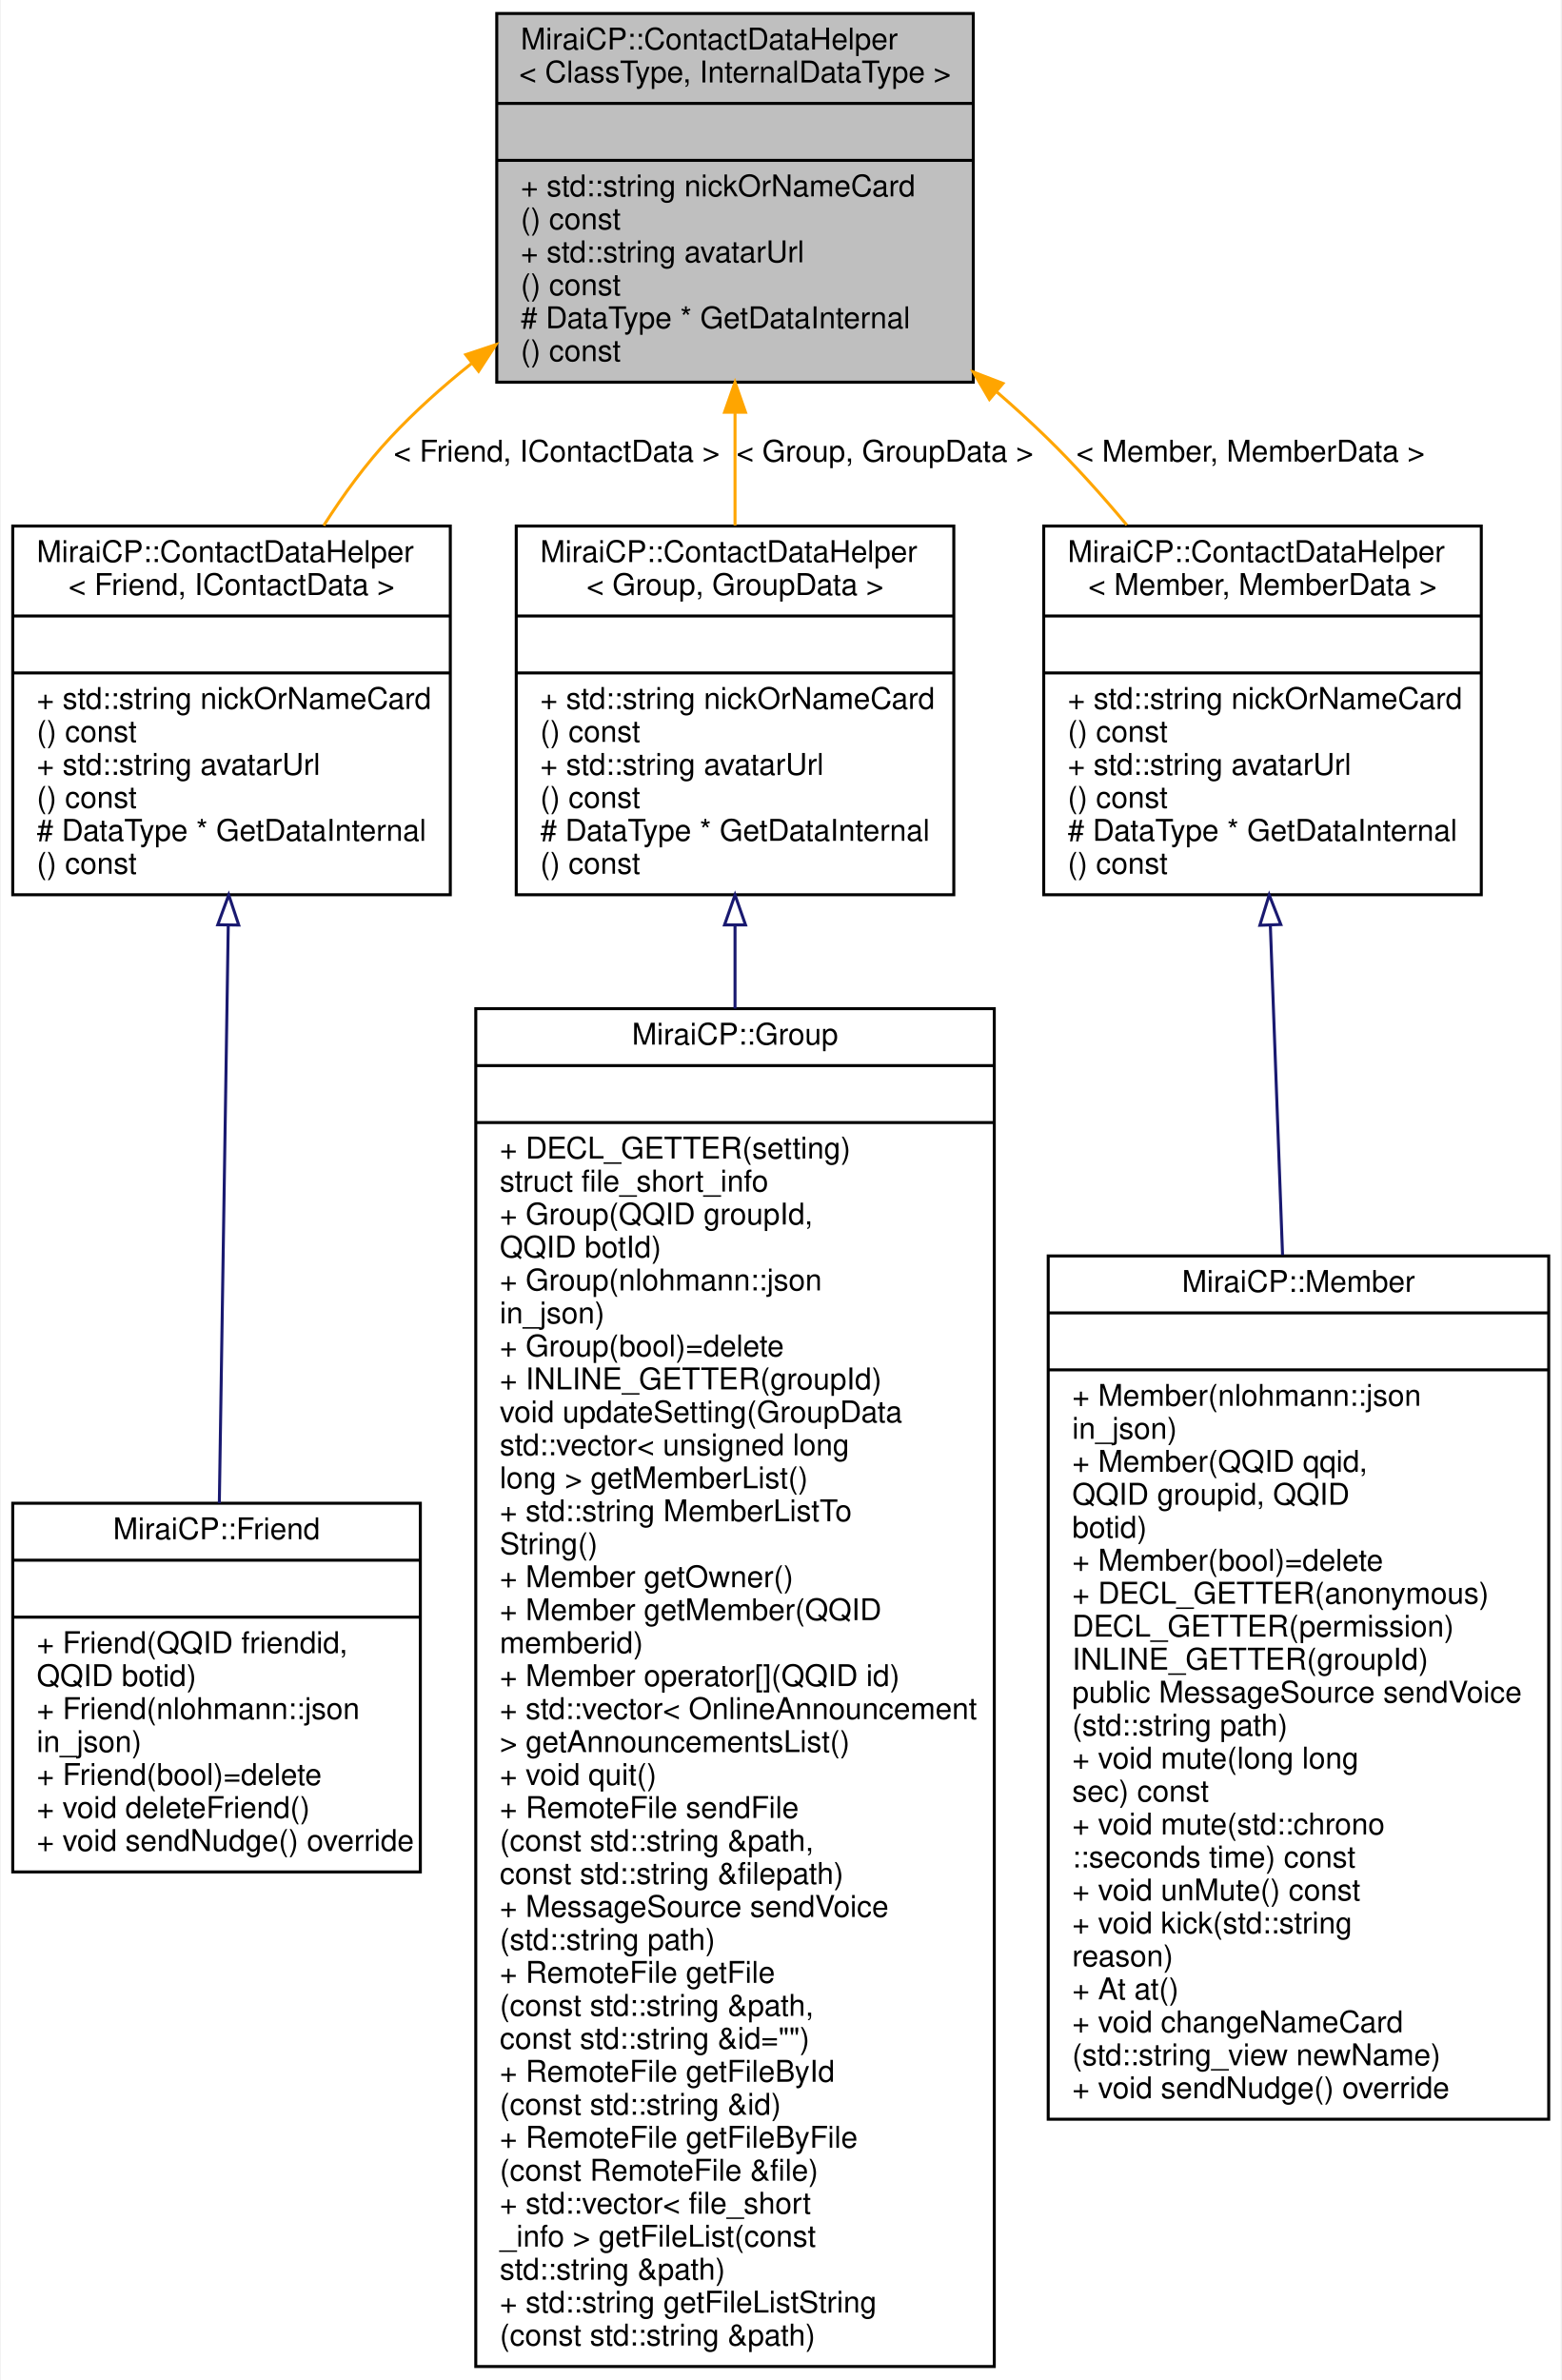
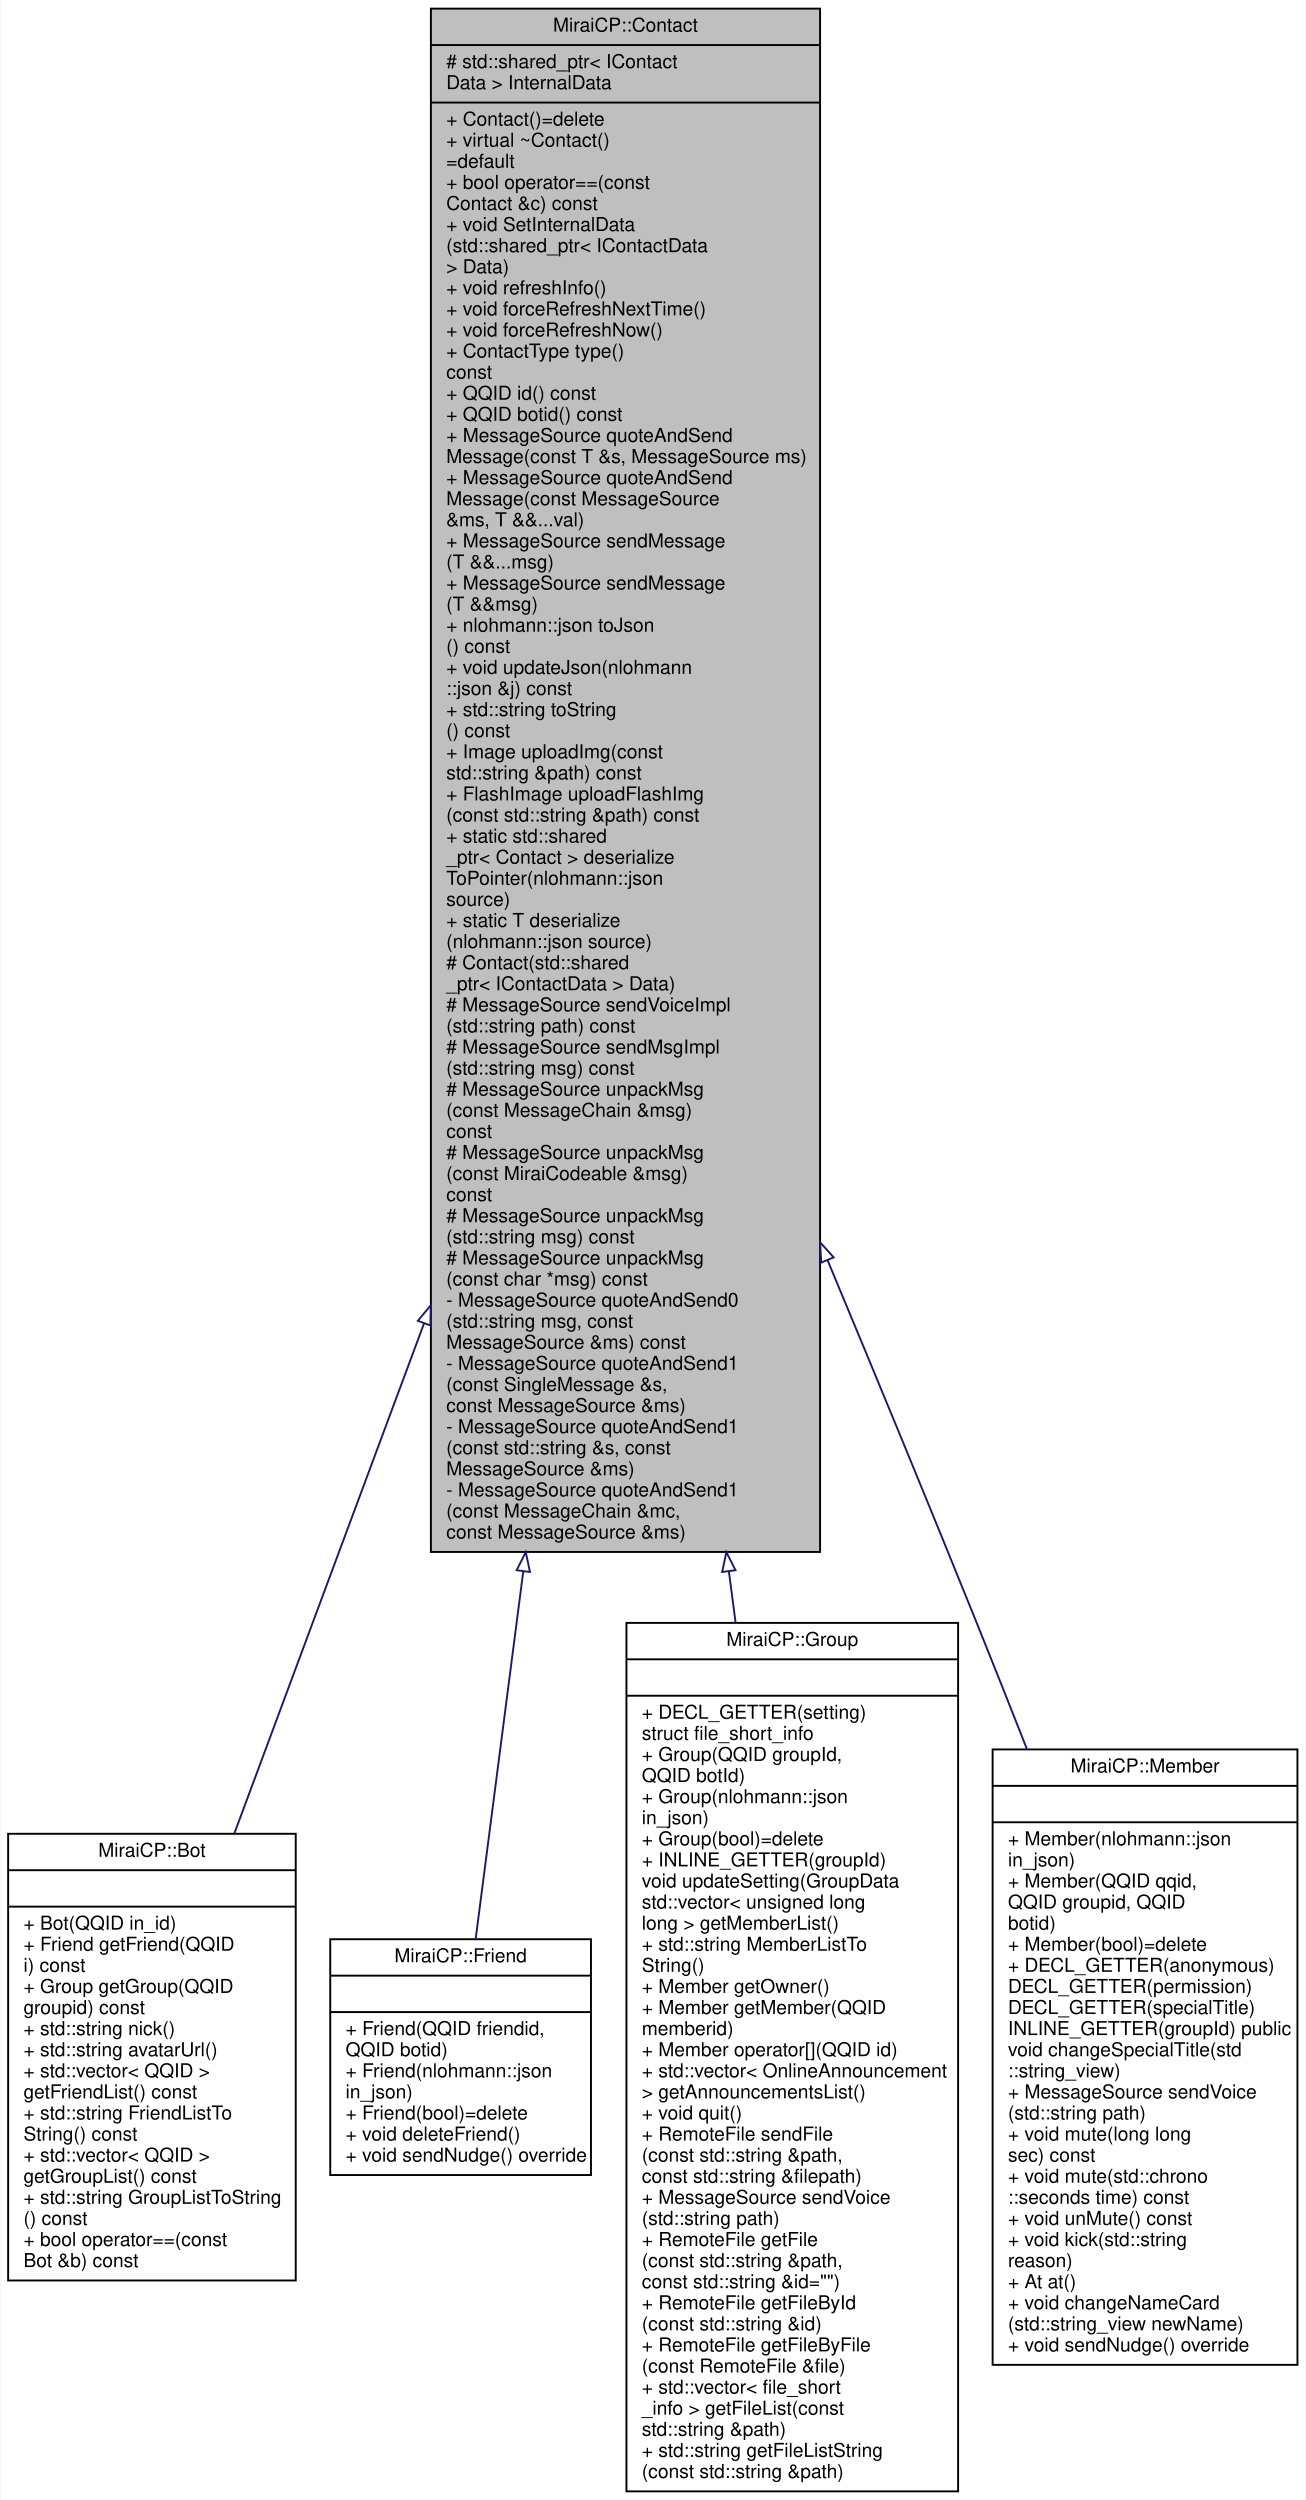
- <svg xmlns="http://www.w3.org/2000/svg" xmlns:xlink="http://www.w3.org/1999/xlink" width="521pt" height="794pt" viewBox="0.00 0.00 520.50 794.00">
-   <g id="graph0" class="graph" transform="scale(1 1) rotate(0) translate(4 790)">
-     <polygon fill="white" stroke="transparent" points="-4,4 -4,-790 516.5,-790 516.5,4 -4,4" />
+ <svg xmlns="http://www.w3.org/2000/svg" xmlns:xlink="http://www.w3.org/1999/xlink" width="681pt" height="1304pt" viewBox="0.00 0.00 680.50 1304.00">
+   <g id="graph0" class="graph" transform="scale(1 1) rotate(0) translate(4 1300)">
+     <polygon fill="white" stroke="transparent" points="-4,4 -4,-1300 676.5,-1300 676.5,4 -4,4" />
    <g id="node1" class="node">
      <g id="a_node1">
-         <a xlink:title="Contact类型的数据接口模板类">
-           <polygon fill="#bfbfbf" stroke="black" points="161.5,-662.5 161.5,-785.5 320.5,-785.5 320.5,-662.5 161.5,-662.5" />
-           <text text-anchor="start" x="169.5" y="-773.5" font-family="Helvetica,sans-Serif" font-size="10.00">MiraiCP::ContactDataHelper</text>
-           <text text-anchor="middle" x="241" y="-762.5" font-family="Helvetica,sans-Serif" font-size="10.00">&lt; ClassType, InternalDataType &gt;</text>
-           <polyline fill="none" stroke="black" points="161.5,-755.5 320.5,-755.5 " />
-           <text text-anchor="middle" x="241" y="-743.5" font-family="Helvetica,sans-Serif" font-size="10.00"> </text>
-           <polyline fill="none" stroke="black" points="161.5,-736.5 320.5,-736.5 " />
-           <text text-anchor="start" x="169.5" y="-724.5" font-family="Helvetica,sans-Serif" font-size="10.00">+ std::string nickOrNameCard</text>
-           <text text-anchor="start" x="169.5" y="-713.5" font-family="Helvetica,sans-Serif" font-size="10.00">() const</text>
-           <text text-anchor="start" x="169.5" y="-702.5" font-family="Helvetica,sans-Serif" font-size="10.00">+ std::string avatarUrl</text>
-           <text text-anchor="start" x="169.5" y="-691.5" font-family="Helvetica,sans-Serif" font-size="10.00">() const</text>
-           <text text-anchor="start" x="169.5" y="-680.5" font-family="Helvetica,sans-Serif" font-size="10.00"># DataType * GetDataInternal</text>
-           <text text-anchor="start" x="169.5" y="-669.5" font-family="Helvetica,sans-Serif" font-size="10.00">() const</text>
+         <a xlink:title="group, friend, member的父类">
+           <polygon fill="#bfbfbf" stroke="black" points="220.5,-490.5 220.5,-1295.5 423.5,-1295.5 423.5,-490.5 220.5,-490.5" />
+           <text text-anchor="middle" x="322" y="-1283.5" font-family="Helvetica,sans-Serif" font-size="10.00">MiraiCP::Contact</text>
+           <polyline fill="none" stroke="black" points="220.5,-1276.5 423.5,-1276.5 " />
+           <text text-anchor="start" x="228.5" y="-1264.5" font-family="Helvetica,sans-Serif" font-size="10.00"># std::shared_ptr&lt; IContact</text>
+           <text text-anchor="start" x="228.5" y="-1253.5" font-family="Helvetica,sans-Serif" font-size="10.00">Data &gt; InternalData</text>
+           <polyline fill="none" stroke="black" points="220.5,-1246.5 423.5,-1246.5 " />
+           <text text-anchor="start" x="228.5" y="-1234.5" font-family="Helvetica,sans-Serif" font-size="10.00">+ Contact()=delete</text>
+           <text text-anchor="start" x="228.5" y="-1223.5" font-family="Helvetica,sans-Serif" font-size="10.00">+ virtual ~Contact()</text>
+           <text text-anchor="start" x="228.5" y="-1212.5" font-family="Helvetica,sans-Serif" font-size="10.00">=default</text>
+           <text text-anchor="start" x="228.5" y="-1201.5" font-family="Helvetica,sans-Serif" font-size="10.00">+ bool operator==(const</text>
+           <text text-anchor="start" x="228.5" y="-1190.5" font-family="Helvetica,sans-Serif" font-size="10.00"> Contact &amp;c) const</text>
+           <text text-anchor="start" x="228.5" y="-1179.5" font-family="Helvetica,sans-Serif" font-size="10.00">+ void SetInternalData</text>
+           <text text-anchor="start" x="228.5" y="-1168.5" font-family="Helvetica,sans-Serif" font-size="10.00">(std::shared_ptr&lt; IContactData</text>
+           <text text-anchor="start" x="228.5" y="-1157.5" font-family="Helvetica,sans-Serif" font-size="10.00"> &gt; Data)</text>
+           <text text-anchor="start" x="228.5" y="-1146.5" font-family="Helvetica,sans-Serif" font-size="10.00">+ void refreshInfo()</text>
+           <text text-anchor="start" x="228.5" y="-1135.5" font-family="Helvetica,sans-Serif" font-size="10.00">+ void forceRefreshNextTime()</text>
+           <text text-anchor="start" x="228.5" y="-1124.5" font-family="Helvetica,sans-Serif" font-size="10.00">+ void forceRefreshNow()</text>
+           <text text-anchor="start" x="228.5" y="-1113.5" font-family="Helvetica,sans-Serif" font-size="10.00">+ ContactType type()</text>
+           <text text-anchor="start" x="228.5" y="-1102.5" font-family="Helvetica,sans-Serif" font-size="10.00"> const</text>
+           <text text-anchor="start" x="228.5" y="-1091.5" font-family="Helvetica,sans-Serif" font-size="10.00">+ QQID id() const</text>
+           <text text-anchor="start" x="228.5" y="-1080.5" font-family="Helvetica,sans-Serif" font-size="10.00">+ QQID botid() const</text>
+           <text text-anchor="start" x="228.5" y="-1069.5" font-family="Helvetica,sans-Serif" font-size="10.00">+ MessageSource quoteAndSend</text>
+           <text text-anchor="start" x="228.5" y="-1058.5" font-family="Helvetica,sans-Serif" font-size="10.00">Message(const T &amp;s, MessageSource ms)</text>
+           <text text-anchor="start" x="228.5" y="-1047.5" font-family="Helvetica,sans-Serif" font-size="10.00">+ MessageSource quoteAndSend</text>
+           <text text-anchor="start" x="228.5" y="-1036.5" font-family="Helvetica,sans-Serif" font-size="10.00">Message(const MessageSource</text>
+           <text text-anchor="start" x="228.5" y="-1025.5" font-family="Helvetica,sans-Serif" font-size="10.00"> &amp;ms, T &amp;&amp;...val)</text>
+           <text text-anchor="start" x="228.5" y="-1014.5" font-family="Helvetica,sans-Serif" font-size="10.00">+ MessageSource sendMessage</text>
+           <text text-anchor="start" x="228.5" y="-1003.5" font-family="Helvetica,sans-Serif" font-size="10.00">(T &amp;&amp;...msg)</text>
+           <text text-anchor="start" x="228.5" y="-992.5" font-family="Helvetica,sans-Serif" font-size="10.00">+ MessageSource sendMessage</text>
+           <text text-anchor="start" x="228.5" y="-981.5" font-family="Helvetica,sans-Serif" font-size="10.00">(T &amp;&amp;msg)</text>
+           <text text-anchor="start" x="228.5" y="-970.5" font-family="Helvetica,sans-Serif" font-size="10.00">+ nlohmann::json toJson</text>
+           <text text-anchor="start" x="228.5" y="-959.5" font-family="Helvetica,sans-Serif" font-size="10.00">() const</text>
+           <text text-anchor="start" x="228.5" y="-948.5" font-family="Helvetica,sans-Serif" font-size="10.00">+ void updateJson(nlohmann</text>
+           <text text-anchor="start" x="228.5" y="-937.5" font-family="Helvetica,sans-Serif" font-size="10.00">::json &amp;j) const</text>
+           <text text-anchor="start" x="228.5" y="-926.5" font-family="Helvetica,sans-Serif" font-size="10.00">+ std::string toString</text>
+           <text text-anchor="start" x="228.5" y="-915.5" font-family="Helvetica,sans-Serif" font-size="10.00">() const</text>
+           <text text-anchor="start" x="228.5" y="-904.5" font-family="Helvetica,sans-Serif" font-size="10.00">+ Image uploadImg(const</text>
+           <text text-anchor="start" x="228.5" y="-893.5" font-family="Helvetica,sans-Serif" font-size="10.00"> std::string &amp;path) const</text>
+           <text text-anchor="start" x="228.5" y="-882.5" font-family="Helvetica,sans-Serif" font-size="10.00">+ FlashImage uploadFlashImg</text>
+           <text text-anchor="start" x="228.5" y="-871.5" font-family="Helvetica,sans-Serif" font-size="10.00">(const std::string &amp;path) const</text>
+           <text text-anchor="start" x="228.5" y="-860.5" font-family="Helvetica,sans-Serif" font-size="10.00">+ static std::shared</text>
+           <text text-anchor="start" x="228.5" y="-849.5" font-family="Helvetica,sans-Serif" font-size="10.00">_ptr&lt; Contact &gt; deserialize</text>
+           <text text-anchor="start" x="228.5" y="-838.5" font-family="Helvetica,sans-Serif" font-size="10.00">ToPointer(nlohmann::json</text>
+           <text text-anchor="start" x="228.5" y="-827.5" font-family="Helvetica,sans-Serif" font-size="10.00"> source)</text>
+           <text text-anchor="start" x="228.5" y="-816.5" font-family="Helvetica,sans-Serif" font-size="10.00">+ static T deserialize</text>
+           <text text-anchor="start" x="228.5" y="-805.5" font-family="Helvetica,sans-Serif" font-size="10.00">(nlohmann::json source)</text>
+           <text text-anchor="start" x="228.5" y="-794.5" font-family="Helvetica,sans-Serif" font-size="10.00"># Contact(std::shared</text>
+           <text text-anchor="start" x="228.5" y="-783.5" font-family="Helvetica,sans-Serif" font-size="10.00">_ptr&lt; IContactData &gt; Data)</text>
+           <text text-anchor="start" x="228.5" y="-772.5" font-family="Helvetica,sans-Serif" font-size="10.00"># MessageSource sendVoiceImpl</text>
+           <text text-anchor="start" x="228.5" y="-761.5" font-family="Helvetica,sans-Serif" font-size="10.00">(std::string path) const</text>
+           <text text-anchor="start" x="228.5" y="-750.5" font-family="Helvetica,sans-Serif" font-size="10.00"># MessageSource sendMsgImpl</text>
+           <text text-anchor="start" x="228.5" y="-739.5" font-family="Helvetica,sans-Serif" font-size="10.00">(std::string msg) const</text>
+           <text text-anchor="start" x="228.5" y="-728.5" font-family="Helvetica,sans-Serif" font-size="10.00"># MessageSource unpackMsg</text>
+           <text text-anchor="start" x="228.5" y="-717.5" font-family="Helvetica,sans-Serif" font-size="10.00">(const MessageChain &amp;msg)</text>
+           <text text-anchor="start" x="228.5" y="-706.5" font-family="Helvetica,sans-Serif" font-size="10.00"> const</text>
+           <text text-anchor="start" x="228.5" y="-695.5" font-family="Helvetica,sans-Serif" font-size="10.00"># MessageSource unpackMsg</text>
+           <text text-anchor="start" x="228.5" y="-684.5" font-family="Helvetica,sans-Serif" font-size="10.00">(const MiraiCodeable &amp;msg)</text>
+           <text text-anchor="start" x="228.5" y="-673.5" font-family="Helvetica,sans-Serif" font-size="10.00"> const</text>
+           <text text-anchor="start" x="228.5" y="-662.5" font-family="Helvetica,sans-Serif" font-size="10.00"># MessageSource unpackMsg</text>
+           <text text-anchor="start" x="228.5" y="-651.5" font-family="Helvetica,sans-Serif" font-size="10.00">(std::string msg) const</text>
+           <text text-anchor="start" x="228.5" y="-640.5" font-family="Helvetica,sans-Serif" font-size="10.00"># MessageSource unpackMsg</text>
+           <text text-anchor="start" x="228.5" y="-629.5" font-family="Helvetica,sans-Serif" font-size="10.00">(const char *msg) const</text>
+           <text text-anchor="start" x="228.5" y="-618.5" font-family="Helvetica,sans-Serif" font-size="10.00">- MessageSource quoteAndSend0</text>
+           <text text-anchor="start" x="228.5" y="-607.5" font-family="Helvetica,sans-Serif" font-size="10.00">(std::string msg, const</text>
+           <text text-anchor="start" x="228.5" y="-596.5" font-family="Helvetica,sans-Serif" font-size="10.00"> MessageSource &amp;ms) const</text>
+           <text text-anchor="start" x="228.5" y="-585.5" font-family="Helvetica,sans-Serif" font-size="10.00">- MessageSource quoteAndSend1</text>
+           <text text-anchor="start" x="228.5" y="-574.5" font-family="Helvetica,sans-Serif" font-size="10.00">(const SingleMessage &amp;s,</text>
+           <text text-anchor="start" x="228.5" y="-563.5" font-family="Helvetica,sans-Serif" font-size="10.00"> const MessageSource &amp;ms)</text>
+           <text text-anchor="start" x="228.5" y="-552.5" font-family="Helvetica,sans-Serif" font-size="10.00">- MessageSource quoteAndSend1</text>
+           <text text-anchor="start" x="228.5" y="-541.5" font-family="Helvetica,sans-Serif" font-size="10.00">(const std::string &amp;s, const</text>
+           <text text-anchor="start" x="228.5" y="-530.5" font-family="Helvetica,sans-Serif" font-size="10.00"> MessageSource &amp;ms)</text>
+           <text text-anchor="start" x="228.5" y="-519.5" font-family="Helvetica,sans-Serif" font-size="10.00">- MessageSource quoteAndSend1</text>
+           <text text-anchor="start" x="228.5" y="-508.5" font-family="Helvetica,sans-Serif" font-size="10.00">(const MessageChain &amp;mc,</text>
+           <text text-anchor="start" x="228.5" y="-497.5" font-family="Helvetica,sans-Serif" font-size="10.00"> const MessageSource &amp;ms)</text>
        </a>
      </g>
    </g>
    <g id="node2" class="node">
      <g id="a_node2">
-         <a xlink:href="a00429.html" target="_top" xlink:title=" ">
-           <polygon fill="white" stroke="black" points="0,-491.5 0,-614.5 146,-614.5 146,-491.5 0,-491.5" />
-           <text text-anchor="start" x="8" y="-602.5" font-family="Helvetica,sans-Serif" font-size="10.00">MiraiCP::ContactDataHelper</text>
-           <text text-anchor="middle" x="73" y="-591.5" font-family="Helvetica,sans-Serif" font-size="10.00">&lt; Friend, IContactData &gt;</text>
-           <polyline fill="none" stroke="black" points="0,-584.5 146,-584.5 " />
-           <text text-anchor="middle" x="73" y="-572.5" font-family="Helvetica,sans-Serif" font-size="10.00"> </text>
-           <polyline fill="none" stroke="black" points="0,-565.5 146,-565.5 " />
-           <text text-anchor="start" x="8" y="-553.5" font-family="Helvetica,sans-Serif" font-size="10.00">+ std::string nickOrNameCard</text>
-           <text text-anchor="start" x="8" y="-542.5" font-family="Helvetica,sans-Serif" font-size="10.00">() const</text>
-           <text text-anchor="start" x="8" y="-531.5" font-family="Helvetica,sans-Serif" font-size="10.00">+ std::string avatarUrl</text>
-           <text text-anchor="start" x="8" y="-520.5" font-family="Helvetica,sans-Serif" font-size="10.00">() const</text>
-           <text text-anchor="start" x="8" y="-509.5" font-family="Helvetica,sans-Serif" font-size="10.00"># DataType * GetDataInternal</text>
-           <text text-anchor="start" x="8" y="-498.5" font-family="Helvetica,sans-Serif" font-size="10.00">() const</text>
+         <a xlink:href="a00405.html" target="_top" xlink:title="当前bot账号信息">
+           <polygon fill="white" stroke="black" points="0,-110.5 0,-343.5 150,-343.5 150,-110.5 0,-110.5" />
+           <text text-anchor="middle" x="75" y="-331.5" font-family="Helvetica,sans-Serif" font-size="10.00">MiraiCP::Bot</text>
+           <polyline fill="none" stroke="black" points="0,-324.5 150,-324.5 " />
+           <text text-anchor="middle" x="75" y="-312.5" font-family="Helvetica,sans-Serif" font-size="10.00"> </text>
+           <polyline fill="none" stroke="black" points="0,-305.5 150,-305.5 " />
+           <text text-anchor="start" x="8" y="-293.5" font-family="Helvetica,sans-Serif" font-size="10.00">+ Bot(QQID in_id)</text>
+           <text text-anchor="start" x="8" y="-282.5" font-family="Helvetica,sans-Serif" font-size="10.00">+ Friend getFriend(QQID</text>
+           <text text-anchor="start" x="8" y="-271.5" font-family="Helvetica,sans-Serif" font-size="10.00"> i) const</text>
+           <text text-anchor="start" x="8" y="-260.5" font-family="Helvetica,sans-Serif" font-size="10.00">+ Group getGroup(QQID</text>
+           <text text-anchor="start" x="8" y="-249.5" font-family="Helvetica,sans-Serif" font-size="10.00"> groupid) const</text>
+           <text text-anchor="start" x="8" y="-238.5" font-family="Helvetica,sans-Serif" font-size="10.00">+ std::string nick()</text>
+           <text text-anchor="start" x="8" y="-227.5" font-family="Helvetica,sans-Serif" font-size="10.00">+ std::string avatarUrl()</text>
+           <text text-anchor="start" x="8" y="-216.5" font-family="Helvetica,sans-Serif" font-size="10.00">+ std::vector&lt; QQID &gt;</text>
+           <text text-anchor="start" x="8" y="-205.5" font-family="Helvetica,sans-Serif" font-size="10.00"> getFriendList() const</text>
+           <text text-anchor="start" x="8" y="-194.5" font-family="Helvetica,sans-Serif" font-size="10.00">+ std::string FriendListTo</text>
+           <text text-anchor="start" x="8" y="-183.5" font-family="Helvetica,sans-Serif" font-size="10.00">String() const</text>
+           <text text-anchor="start" x="8" y="-172.5" font-family="Helvetica,sans-Serif" font-size="10.00">+ std::vector&lt; QQID &gt;</text>
+           <text text-anchor="start" x="8" y="-161.5" font-family="Helvetica,sans-Serif" font-size="10.00"> getGroupList() const</text>
+           <text text-anchor="start" x="8" y="-150.5" font-family="Helvetica,sans-Serif" font-size="10.00">+ std::string GroupListToString</text>
+           <text text-anchor="start" x="8" y="-139.5" font-family="Helvetica,sans-Serif" font-size="10.00">() const</text>
+           <text text-anchor="start" x="8" y="-128.5" font-family="Helvetica,sans-Serif" font-size="10.00">+ bool operator==(const</text>
+           <text text-anchor="start" x="8" y="-117.5" font-family="Helvetica,sans-Serif" font-size="10.00"> Bot &amp;b) const</text>
        </a>
      </g>
    </g>
    <g id="edge1" class="edge">
-       <path fill="none" stroke="orange" d="M153.03,-668.7C143.39,-661.01 134.13,-652.72 126,-644 117.84,-635.25 110.36,-625.03 103.76,-614.67" />
-       <polygon fill="orange" stroke="orange" points="151.16,-671.68 161.21,-675.03 155.44,-666.14 151.16,-671.68" />
-       <text text-anchor="middle" x="181.5" y="-636" font-family="Helvetica,sans-Serif" font-size="10.00"> &lt; Friend, IContactData &gt;</text>
+       <path fill="none" stroke="midnightblue" d="M216.88,-609.58C197.62,-557.83 177.7,-504.29 159,-454 145.65,-418.1 131.11,-378.99 117.94,-343.56" />
+       <polygon fill="none" stroke="midnightblue" points="213.7,-611.07 220.47,-619.22 220.26,-608.63 213.7,-611.07" />
+     </g>
+     <g id="node3" class="node">
+       <g id="a_node3">
+         <a xlink:href="a00637.html" target="_top" xlink:title="好友类声明">
+           <polygon fill="white" stroke="black" points="168,-165.5 168,-288.5 304,-288.5 304,-165.5 168,-165.5" />
+           <text text-anchor="middle" x="236" y="-276.5" font-family="Helvetica,sans-Serif" font-size="10.00">MiraiCP::Friend</text>
+           <polyline fill="none" stroke="black" points="168,-269.5 304,-269.5 " />
+           <text text-anchor="middle" x="236" y="-257.5" font-family="Helvetica,sans-Serif" font-size="10.00"> </text>
+           <polyline fill="none" stroke="black" points="168,-250.5 304,-250.5 " />
+           <text text-anchor="start" x="176" y="-238.5" font-family="Helvetica,sans-Serif" font-size="10.00">+ Friend(QQID friendid,</text>
+           <text text-anchor="start" x="176" y="-227.5" font-family="Helvetica,sans-Serif" font-size="10.00"> QQID botid)</text>
+           <text text-anchor="start" x="176" y="-216.5" font-family="Helvetica,sans-Serif" font-size="10.00">+ Friend(nlohmann::json</text>
+           <text text-anchor="start" x="176" y="-205.5" font-family="Helvetica,sans-Serif" font-size="10.00"> in_json)</text>
+           <text text-anchor="start" x="176" y="-194.5" font-family="Helvetica,sans-Serif" font-size="10.00">+ Friend(bool)=delete</text>
+           <text text-anchor="start" x="176" y="-183.5" font-family="Helvetica,sans-Serif" font-size="10.00">+ void deleteFriend()</text>
+           <text text-anchor="start" x="176" y="-172.5" font-family="Helvetica,sans-Serif" font-size="10.00">+ void sendNudge() override</text>
+         </a>
+       </g>
+     </g>
+     <g id="edge2" class="edge">
+       <path fill="none" stroke="midnightblue" d="M268.67,-480.25C258.92,-404.94 249.92,-335.45 243.84,-288.56" />
+       <polygon fill="none" stroke="midnightblue" points="265.23,-480.96 269.99,-490.43 272.18,-480.06 265.23,-480.96" />
    </g>
    <g id="node4" class="node">
      <g id="a_node4">
-         <a xlink:href="a00429.html" target="_top" xlink:title=" ">
-           <polygon fill="white" stroke="black" points="168,-491.5 168,-614.5 314,-614.5 314,-491.5 168,-491.5" />
-           <text text-anchor="start" x="176" y="-602.5" font-family="Helvetica,sans-Serif" font-size="10.00">MiraiCP::ContactDataHelper</text>
-           <text text-anchor="middle" x="241" y="-591.5" font-family="Helvetica,sans-Serif" font-size="10.00">&lt; Group, GroupData &gt;</text>
-           <polyline fill="none" stroke="black" points="168,-584.5 314,-584.5 " />
-           <text text-anchor="middle" x="241" y="-572.5" font-family="Helvetica,sans-Serif" font-size="10.00"> </text>
-           <polyline fill="none" stroke="black" points="168,-565.5 314,-565.5 " />
-           <text text-anchor="start" x="176" y="-553.5" font-family="Helvetica,sans-Serif" font-size="10.00">+ std::string nickOrNameCard</text>
-           <text text-anchor="start" x="176" y="-542.5" font-family="Helvetica,sans-Serif" font-size="10.00">() const</text>
-           <text text-anchor="start" x="176" y="-531.5" font-family="Helvetica,sans-Serif" font-size="10.00">+ std::string avatarUrl</text>
-           <text text-anchor="start" x="176" y="-520.5" font-family="Helvetica,sans-Serif" font-size="10.00">() const</text>
-           <text text-anchor="start" x="176" y="-509.5" font-family="Helvetica,sans-Serif" font-size="10.00"># DataType * GetDataInternal</text>
-           <text text-anchor="start" x="176" y="-498.5" font-family="Helvetica,sans-Serif" font-size="10.00">() const</text>
+         <a xlink:href="a00649.html" target="_top" xlink:title="群聊类">
+           <polygon fill="white" stroke="black" points="322.5,-0.5 322.5,-453.5 495.5,-453.5 495.5,-0.5 322.5,-0.5" />
+           <text text-anchor="middle" x="409" y="-441.5" font-family="Helvetica,sans-Serif" font-size="10.00">MiraiCP::Group</text>
+           <polyline fill="none" stroke="black" points="322.5,-434.5 495.5,-434.5 " />
+           <text text-anchor="middle" x="409" y="-422.5" font-family="Helvetica,sans-Serif" font-size="10.00"> </text>
+           <polyline fill="none" stroke="black" points="322.5,-415.5 495.5,-415.5 " />
+           <text text-anchor="start" x="330.5" y="-403.5" font-family="Helvetica,sans-Serif" font-size="10.00">+ DECL_GETTER(setting)</text>
+           <text text-anchor="start" x="330.5" y="-392.5" font-family="Helvetica,sans-Serif" font-size="10.00"> struct file_short_info</text>
+           <text text-anchor="start" x="330.5" y="-381.5" font-family="Helvetica,sans-Serif" font-size="10.00">+ Group(QQID groupId,</text>
+           <text text-anchor="start" x="330.5" y="-370.5" font-family="Helvetica,sans-Serif" font-size="10.00"> QQID botId)</text>
+           <text text-anchor="start" x="330.5" y="-359.5" font-family="Helvetica,sans-Serif" font-size="10.00">+ Group(nlohmann::json</text>
+           <text text-anchor="start" x="330.5" y="-348.5" font-family="Helvetica,sans-Serif" font-size="10.00"> in_json)</text>
+           <text text-anchor="start" x="330.5" y="-337.5" font-family="Helvetica,sans-Serif" font-size="10.00">+ Group(bool)=delete</text>
+           <text text-anchor="start" x="330.5" y="-326.5" font-family="Helvetica,sans-Serif" font-size="10.00">+ INLINE_GETTER(groupId)</text>
+           <text text-anchor="start" x="330.5" y="-315.5" font-family="Helvetica,sans-Serif" font-size="10.00"> void updateSetting(GroupData</text>
+           <text text-anchor="start" x="330.5" y="-304.5" font-family="Helvetica,sans-Serif" font-size="10.00"> std::vector&lt; unsigned long</text>
+           <text text-anchor="start" x="330.5" y="-293.5" font-family="Helvetica,sans-Serif" font-size="10.00"> long &gt; getMemberList()</text>
+           <text text-anchor="start" x="330.5" y="-282.5" font-family="Helvetica,sans-Serif" font-size="10.00">+ std::string MemberListTo</text>
+           <text text-anchor="start" x="330.5" y="-271.5" font-family="Helvetica,sans-Serif" font-size="10.00">String()</text>
+           <text text-anchor="start" x="330.5" y="-260.5" font-family="Helvetica,sans-Serif" font-size="10.00">+ Member getOwner()</text>
+           <text text-anchor="start" x="330.5" y="-249.5" font-family="Helvetica,sans-Serif" font-size="10.00">+ Member getMember(QQID</text>
+           <text text-anchor="start" x="330.5" y="-238.5" font-family="Helvetica,sans-Serif" font-size="10.00"> memberid)</text>
+           <text text-anchor="start" x="330.5" y="-227.5" font-family="Helvetica,sans-Serif" font-size="10.00">+ Member operator[](QQID id)</text>
+           <text text-anchor="start" x="330.5" y="-216.5" font-family="Helvetica,sans-Serif" font-size="10.00">+ std::vector&lt; OnlineAnnouncement</text>
+           <text text-anchor="start" x="330.5" y="-205.5" font-family="Helvetica,sans-Serif" font-size="10.00"> &gt; getAnnouncementsList()</text>
+           <text text-anchor="start" x="330.5" y="-194.5" font-family="Helvetica,sans-Serif" font-size="10.00">+ void quit()</text>
+           <text text-anchor="start" x="330.5" y="-183.5" font-family="Helvetica,sans-Serif" font-size="10.00">+ RemoteFile sendFile</text>
+           <text text-anchor="start" x="330.5" y="-172.5" font-family="Helvetica,sans-Serif" font-size="10.00">(const std::string &amp;path,</text>
+           <text text-anchor="start" x="330.5" y="-161.5" font-family="Helvetica,sans-Serif" font-size="10.00"> const std::string &amp;filepath)</text>
+           <text text-anchor="start" x="330.5" y="-150.5" font-family="Helvetica,sans-Serif" font-size="10.00">+ MessageSource sendVoice</text>
+           <text text-anchor="start" x="330.5" y="-139.5" font-family="Helvetica,sans-Serif" font-size="10.00">(std::string path)</text>
+           <text text-anchor="start" x="330.5" y="-128.5" font-family="Helvetica,sans-Serif" font-size="10.00">+ RemoteFile getFile</text>
+           <text text-anchor="start" x="330.5" y="-117.5" font-family="Helvetica,sans-Serif" font-size="10.00">(const std::string &amp;path,</text>
+           <text text-anchor="start" x="330.5" y="-106.5" font-family="Helvetica,sans-Serif" font-size="10.00"> const std::string &amp;id="")</text>
+           <text text-anchor="start" x="330.5" y="-95.5" font-family="Helvetica,sans-Serif" font-size="10.00">+ RemoteFile getFileById</text>
+           <text text-anchor="start" x="330.5" y="-84.5" font-family="Helvetica,sans-Serif" font-size="10.00">(const std::string &amp;id)</text>
+           <text text-anchor="start" x="330.5" y="-73.5" font-family="Helvetica,sans-Serif" font-size="10.00">+ RemoteFile getFileByFile</text>
+           <text text-anchor="start" x="330.5" y="-62.5" font-family="Helvetica,sans-Serif" font-size="10.00">(const RemoteFile &amp;file)</text>
+           <text text-anchor="start" x="330.5" y="-51.5" font-family="Helvetica,sans-Serif" font-size="10.00">+ std::vector&lt; file_short</text>
+           <text text-anchor="start" x="330.5" y="-40.5" font-family="Helvetica,sans-Serif" font-size="10.00">_info &gt; getFileList(const</text>
+           <text text-anchor="start" x="330.5" y="-29.5" font-family="Helvetica,sans-Serif" font-size="10.00"> std::string &amp;path)</text>
+           <text text-anchor="start" x="330.5" y="-18.5" font-family="Helvetica,sans-Serif" font-size="10.00">+ std::string getFileListString</text>
+           <text text-anchor="start" x="330.5" y="-7.5" font-family="Helvetica,sans-Serif" font-size="10.00">(const std::string &amp;path)</text>
        </a>
      </g>
    </g>
    <g id="edge3" class="edge">
-       <path fill="none" stroke="orange" d="M241,-652.13C241,-639.68 241,-626.82 241,-614.68" />
-       <polygon fill="orange" stroke="orange" points="237.5,-652.46 241,-662.46 244.5,-652.46 237.5,-652.46" />
-       <text text-anchor="middle" x="291" y="-636" font-family="Helvetica,sans-Serif" font-size="10.00"> &lt; Group, GroupData &gt;</text>
-     </g>
-     <g id="node6" class="node">
-       <g id="a_node6">
-         <a xlink:href="a00429.html" target="_top" xlink:title=" ">
-           <polygon fill="white" stroke="black" points="344,-491.5 344,-614.5 490,-614.5 490,-491.5 344,-491.5" />
-           <text text-anchor="start" x="352" y="-602.5" font-family="Helvetica,sans-Serif" font-size="10.00">MiraiCP::ContactDataHelper</text>
-           <text text-anchor="middle" x="417" y="-591.5" font-family="Helvetica,sans-Serif" font-size="10.00">&lt; Member, MemberData &gt;</text>
-           <polyline fill="none" stroke="black" points="344,-584.5 490,-584.5 " />
-           <text text-anchor="middle" x="417" y="-572.5" font-family="Helvetica,sans-Serif" font-size="10.00"> </text>
-           <polyline fill="none" stroke="black" points="344,-565.5 490,-565.5 " />
-           <text text-anchor="start" x="352" y="-553.5" font-family="Helvetica,sans-Serif" font-size="10.00">+ std::string nickOrNameCard</text>
-           <text text-anchor="start" x="352" y="-542.5" font-family="Helvetica,sans-Serif" font-size="10.00">() const</text>
-           <text text-anchor="start" x="352" y="-531.5" font-family="Helvetica,sans-Serif" font-size="10.00">+ std::string avatarUrl</text>
-           <text text-anchor="start" x="352" y="-520.5" font-family="Helvetica,sans-Serif" font-size="10.00">() const</text>
-           <text text-anchor="start" x="352" y="-509.5" font-family="Helvetica,sans-Serif" font-size="10.00"># DataType * GetDataInternal</text>
-           <text text-anchor="start" x="352" y="-498.5" font-family="Helvetica,sans-Serif" font-size="10.00">() const</text>
-         </a>
-       </g>
-     </g>
-     <g id="edge5" class="edge">
-       <path fill="none" stroke="orange" d="M328.43,-659.17C334.18,-654.2 339.75,-649.12 345,-644 354.17,-635.06 363.25,-624.96 371.72,-614.85" />
-       <polygon fill="orange" stroke="orange" points="325.88,-656.75 320.52,-665.89 330.41,-662.09 325.88,-656.75" />
-       <text text-anchor="middle" x="413" y="-636" font-family="Helvetica,sans-Serif" font-size="10.00"> &lt; Member, MemberData &gt;</text>
-     </g>
-     <g id="node3" class="node">
-       <g id="a_node3">
-         <a xlink:href="a00633.html" target="_top" xlink:title="好友类声明">
-           <polygon fill="white" stroke="black" points="0,-165.5 0,-288.5 136,-288.5 136,-165.5 0,-165.5" />
-           <text text-anchor="middle" x="68" y="-276.5" font-family="Helvetica,sans-Serif" font-size="10.00">MiraiCP::Friend</text>
-           <polyline fill="none" stroke="black" points="0,-269.5 136,-269.5 " />
-           <text text-anchor="middle" x="68" y="-257.5" font-family="Helvetica,sans-Serif" font-size="10.00"> </text>
-           <polyline fill="none" stroke="black" points="0,-250.5 136,-250.5 " />
-           <text text-anchor="start" x="8" y="-238.5" font-family="Helvetica,sans-Serif" font-size="10.00">+ Friend(QQID friendid,</text>
-           <text text-anchor="start" x="8" y="-227.5" font-family="Helvetica,sans-Serif" font-size="10.00"> QQID botid)</text>
-           <text text-anchor="start" x="8" y="-216.5" font-family="Helvetica,sans-Serif" font-size="10.00">+ Friend(nlohmann::json</text>
-           <text text-anchor="start" x="8" y="-205.5" font-family="Helvetica,sans-Serif" font-size="10.00"> in_json)</text>
-           <text text-anchor="start" x="8" y="-194.5" font-family="Helvetica,sans-Serif" font-size="10.00">+ Friend(bool)=delete</text>
-           <text text-anchor="start" x="8" y="-183.5" font-family="Helvetica,sans-Serif" font-size="10.00">+ void deleteFriend()</text>
-           <text text-anchor="start" x="8" y="-172.5" font-family="Helvetica,sans-Serif" font-size="10.00">+ void sendNudge() override</text>
-         </a>
-       </g>
-     </g>
-     <g id="edge2" class="edge">
-       <path fill="none" stroke="midnightblue" d="M71.91,-481.32C71.02,-423.71 69.78,-343.22 68.93,-288.54" />
-       <polygon fill="none" stroke="midnightblue" points="68.41,-481.49 72.07,-491.44 75.41,-481.39 68.41,-481.49" />
+       <path fill="none" stroke="midnightblue" d="M375.95,-480.27C377.12,-471.3 378.29,-462.41 379.44,-453.63" />
+       <polygon fill="none" stroke="midnightblue" points="372.44,-480.06 374.62,-490.43 379.38,-480.97 372.44,-480.06" />
    </g>
    <g id="node5" class="node">
      <g id="a_node5">
-         <a xlink:href="a00645.html" target="_top" xlink:title="群聊类">
-           <polygon fill="white" stroke="black" points="154.5,-0.5 154.5,-453.5 327.5,-453.5 327.5,-0.5 154.5,-0.5" />
-           <text text-anchor="middle" x="241" y="-441.5" font-family="Helvetica,sans-Serif" font-size="10.00">MiraiCP::Group</text>
-           <polyline fill="none" stroke="black" points="154.5,-434.5 327.5,-434.5 " />
-           <text text-anchor="middle" x="241" y="-422.5" font-family="Helvetica,sans-Serif" font-size="10.00"> </text>
-           <polyline fill="none" stroke="black" points="154.5,-415.5 327.5,-415.5 " />
-           <text text-anchor="start" x="162.5" y="-403.5" font-family="Helvetica,sans-Serif" font-size="10.00">+ DECL_GETTER(setting)</text>
-           <text text-anchor="start" x="162.5" y="-392.5" font-family="Helvetica,sans-Serif" font-size="10.00"> struct file_short_info</text>
-           <text text-anchor="start" x="162.5" y="-381.5" font-family="Helvetica,sans-Serif" font-size="10.00">+ Group(QQID groupId,</text>
-           <text text-anchor="start" x="162.5" y="-370.5" font-family="Helvetica,sans-Serif" font-size="10.00"> QQID botId)</text>
-           <text text-anchor="start" x="162.5" y="-359.5" font-family="Helvetica,sans-Serif" font-size="10.00">+ Group(nlohmann::json</text>
-           <text text-anchor="start" x="162.5" y="-348.5" font-family="Helvetica,sans-Serif" font-size="10.00"> in_json)</text>
-           <text text-anchor="start" x="162.5" y="-337.5" font-family="Helvetica,sans-Serif" font-size="10.00">+ Group(bool)=delete</text>
-           <text text-anchor="start" x="162.5" y="-326.5" font-family="Helvetica,sans-Serif" font-size="10.00">+ INLINE_GETTER(groupId)</text>
-           <text text-anchor="start" x="162.5" y="-315.5" font-family="Helvetica,sans-Serif" font-size="10.00"> void updateSetting(GroupData</text>
-           <text text-anchor="start" x="162.5" y="-304.5" font-family="Helvetica,sans-Serif" font-size="10.00"> std::vector&lt; unsigned long</text>
-           <text text-anchor="start" x="162.5" y="-293.5" font-family="Helvetica,sans-Serif" font-size="10.00"> long &gt; getMemberList()</text>
-           <text text-anchor="start" x="162.5" y="-282.5" font-family="Helvetica,sans-Serif" font-size="10.00">+ std::string MemberListTo</text>
-           <text text-anchor="start" x="162.5" y="-271.5" font-family="Helvetica,sans-Serif" font-size="10.00">String()</text>
-           <text text-anchor="start" x="162.5" y="-260.5" font-family="Helvetica,sans-Serif" font-size="10.00">+ Member getOwner()</text>
-           <text text-anchor="start" x="162.5" y="-249.5" font-family="Helvetica,sans-Serif" font-size="10.00">+ Member getMember(QQID</text>
-           <text text-anchor="start" x="162.5" y="-238.5" font-family="Helvetica,sans-Serif" font-size="10.00"> memberid)</text>
-           <text text-anchor="start" x="162.5" y="-227.5" font-family="Helvetica,sans-Serif" font-size="10.00">+ Member operator[](QQID id)</text>
-           <text text-anchor="start" x="162.5" y="-216.5" font-family="Helvetica,sans-Serif" font-size="10.00">+ std::vector&lt; OnlineAnnouncement</text>
-           <text text-anchor="start" x="162.5" y="-205.5" font-family="Helvetica,sans-Serif" font-size="10.00"> &gt; getAnnouncementsList()</text>
-           <text text-anchor="start" x="162.5" y="-194.5" font-family="Helvetica,sans-Serif" font-size="10.00">+ void quit()</text>
-           <text text-anchor="start" x="162.5" y="-183.5" font-family="Helvetica,sans-Serif" font-size="10.00">+ RemoteFile sendFile</text>
-           <text text-anchor="start" x="162.5" y="-172.5" font-family="Helvetica,sans-Serif" font-size="10.00">(const std::string &amp;path,</text>
-           <text text-anchor="start" x="162.5" y="-161.5" font-family="Helvetica,sans-Serif" font-size="10.00"> const std::string &amp;filepath)</text>
-           <text text-anchor="start" x="162.5" y="-150.5" font-family="Helvetica,sans-Serif" font-size="10.00">+ MessageSource sendVoice</text>
-           <text text-anchor="start" x="162.5" y="-139.5" font-family="Helvetica,sans-Serif" font-size="10.00">(std::string path)</text>
-           <text text-anchor="start" x="162.5" y="-128.5" font-family="Helvetica,sans-Serif" font-size="10.00">+ RemoteFile getFile</text>
-           <text text-anchor="start" x="162.5" y="-117.5" font-family="Helvetica,sans-Serif" font-size="10.00">(const std::string &amp;path,</text>
-           <text text-anchor="start" x="162.5" y="-106.5" font-family="Helvetica,sans-Serif" font-size="10.00"> const std::string &amp;id="")</text>
-           <text text-anchor="start" x="162.5" y="-95.5" font-family="Helvetica,sans-Serif" font-size="10.00">+ RemoteFile getFileById</text>
-           <text text-anchor="start" x="162.5" y="-84.5" font-family="Helvetica,sans-Serif" font-size="10.00">(const std::string &amp;id)</text>
-           <text text-anchor="start" x="162.5" y="-73.5" font-family="Helvetica,sans-Serif" font-size="10.00">+ RemoteFile getFileByFile</text>
-           <text text-anchor="start" x="162.5" y="-62.5" font-family="Helvetica,sans-Serif" font-size="10.00">(const RemoteFile &amp;file)</text>
-           <text text-anchor="start" x="162.5" y="-51.5" font-family="Helvetica,sans-Serif" font-size="10.00">+ std::vector&lt; file_short</text>
-           <text text-anchor="start" x="162.5" y="-40.5" font-family="Helvetica,sans-Serif" font-size="10.00">_info &gt; getFileList(const</text>
-           <text text-anchor="start" x="162.5" y="-29.5" font-family="Helvetica,sans-Serif" font-size="10.00"> std::string &amp;path)</text>
-           <text text-anchor="start" x="162.5" y="-18.5" font-family="Helvetica,sans-Serif" font-size="10.00">+ std::string getFileListString</text>
-           <text text-anchor="start" x="162.5" y="-7.5" font-family="Helvetica,sans-Serif" font-size="10.00">(const std::string &amp;path)</text>
+         <a xlink:href="a00701.html" target="_top" xlink:title="群成员类声明">
+           <polygon fill="white" stroke="black" points="513.5,-66.5 513.5,-387.5 672.5,-387.5 672.5,-66.5 513.5,-66.5" />
+           <text text-anchor="middle" x="593" y="-375.5" font-family="Helvetica,sans-Serif" font-size="10.00">MiraiCP::Member</text>
+           <polyline fill="none" stroke="black" points="513.5,-368.5 672.5,-368.5 " />
+           <text text-anchor="middle" x="593" y="-356.5" font-family="Helvetica,sans-Serif" font-size="10.00"> </text>
+           <polyline fill="none" stroke="black" points="513.5,-349.5 672.5,-349.5 " />
+           <text text-anchor="start" x="521.5" y="-337.5" font-family="Helvetica,sans-Serif" font-size="10.00">+ Member(nlohmann::json</text>
+           <text text-anchor="start" x="521.5" y="-326.5" font-family="Helvetica,sans-Serif" font-size="10.00"> in_json)</text>
+           <text text-anchor="start" x="521.5" y="-315.5" font-family="Helvetica,sans-Serif" font-size="10.00">+ Member(QQID qqid,</text>
+           <text text-anchor="start" x="521.5" y="-304.5" font-family="Helvetica,sans-Serif" font-size="10.00"> QQID groupid, QQID</text>
+           <text text-anchor="start" x="521.5" y="-293.5" font-family="Helvetica,sans-Serif" font-size="10.00"> botid)</text>
+           <text text-anchor="start" x="521.5" y="-282.5" font-family="Helvetica,sans-Serif" font-size="10.00">+ Member(bool)=delete</text>
+           <text text-anchor="start" x="521.5" y="-271.5" font-family="Helvetica,sans-Serif" font-size="10.00">+ DECL_GETTER(anonymous)</text>
+           <text text-anchor="start" x="521.5" y="-260.5" font-family="Helvetica,sans-Serif" font-size="10.00"> DECL_GETTER(permission)</text>
+           <text text-anchor="start" x="521.5" y="-249.5" font-family="Helvetica,sans-Serif" font-size="10.00"> DECL_GETTER(specialTitle)</text>
+           <text text-anchor="start" x="521.5" y="-238.5" font-family="Helvetica,sans-Serif" font-size="10.00"> INLINE_GETTER(groupId) public</text>
+           <text text-anchor="start" x="521.5" y="-227.5" font-family="Helvetica,sans-Serif" font-size="10.00"> void changeSpecialTitle(std</text>
+           <text text-anchor="start" x="521.5" y="-216.5" font-family="Helvetica,sans-Serif" font-size="10.00">::string_view)</text>
+           <text text-anchor="start" x="521.5" y="-205.5" font-family="Helvetica,sans-Serif" font-size="10.00">+ MessageSource sendVoice</text>
+           <text text-anchor="start" x="521.5" y="-194.5" font-family="Helvetica,sans-Serif" font-size="10.00">(std::string path)</text>
+           <text text-anchor="start" x="521.5" y="-183.5" font-family="Helvetica,sans-Serif" font-size="10.00">+ void mute(long long</text>
+           <text text-anchor="start" x="521.5" y="-172.5" font-family="Helvetica,sans-Serif" font-size="10.00"> sec) const</text>
+           <text text-anchor="start" x="521.5" y="-161.5" font-family="Helvetica,sans-Serif" font-size="10.00">+ void mute(std::chrono</text>
+           <text text-anchor="start" x="521.5" y="-150.5" font-family="Helvetica,sans-Serif" font-size="10.00">::seconds time) const</text>
+           <text text-anchor="start" x="521.5" y="-139.5" font-family="Helvetica,sans-Serif" font-size="10.00">+ void unMute() const</text>
+           <text text-anchor="start" x="521.5" y="-128.5" font-family="Helvetica,sans-Serif" font-size="10.00">+ void kick(std::string</text>
+           <text text-anchor="start" x="521.5" y="-117.5" font-family="Helvetica,sans-Serif" font-size="10.00"> reason)</text>
+           <text text-anchor="start" x="521.5" y="-106.5" font-family="Helvetica,sans-Serif" font-size="10.00">+ At at()</text>
+           <text text-anchor="start" x="521.5" y="-95.5" font-family="Helvetica,sans-Serif" font-size="10.00">+ void changeNameCard</text>
+           <text text-anchor="start" x="521.5" y="-84.5" font-family="Helvetica,sans-Serif" font-size="10.00">(std::string_view newName)</text>
+           <text text-anchor="start" x="521.5" y="-73.5" font-family="Helvetica,sans-Serif" font-size="10.00">+ void sendNudge() override</text>
        </a>
      </g>
    </g>
    <g id="edge4" class="edge">
-       <path fill="none" stroke="midnightblue" d="M241,-481.36C241,-472.55 241,-463.21 241,-453.51" />
-       <polygon fill="none" stroke="midnightblue" points="237.5,-481.44 241,-491.44 244.5,-481.44 237.5,-481.44" />
-     </g>
-     <g id="node7" class="node">
-       <g id="a_node7">
-         <a xlink:href="a00697.html" target="_top" xlink:title="群成员类声明">
-           <polygon fill="white" stroke="black" points="345.5,-83 345.5,-371 512.5,-371 512.5,-83 345.5,-83" />
-           <text text-anchor="middle" x="429" y="-359" font-family="Helvetica,sans-Serif" font-size="10.00">MiraiCP::Member</text>
-           <polyline fill="none" stroke="black" points="345.5,-352 512.5,-352 " />
-           <text text-anchor="middle" x="429" y="-340" font-family="Helvetica,sans-Serif" font-size="10.00"> </text>
-           <polyline fill="none" stroke="black" points="345.5,-333 512.5,-333 " />
-           <text text-anchor="start" x="353.5" y="-321" font-family="Helvetica,sans-Serif" font-size="10.00">+ Member(nlohmann::json</text>
-           <text text-anchor="start" x="353.5" y="-310" font-family="Helvetica,sans-Serif" font-size="10.00"> in_json)</text>
-           <text text-anchor="start" x="353.5" y="-299" font-family="Helvetica,sans-Serif" font-size="10.00">+ Member(QQID qqid,</text>
-           <text text-anchor="start" x="353.5" y="-288" font-family="Helvetica,sans-Serif" font-size="10.00"> QQID groupid, QQID</text>
-           <text text-anchor="start" x="353.5" y="-277" font-family="Helvetica,sans-Serif" font-size="10.00"> botid)</text>
-           <text text-anchor="start" x="353.5" y="-266" font-family="Helvetica,sans-Serif" font-size="10.00">+ Member(bool)=delete</text>
-           <text text-anchor="start" x="353.5" y="-255" font-family="Helvetica,sans-Serif" font-size="10.00">+ DECL_GETTER(anonymous)</text>
-           <text text-anchor="start" x="353.5" y="-244" font-family="Helvetica,sans-Serif" font-size="10.00"> DECL_GETTER(permission)</text>
-           <text text-anchor="start" x="353.5" y="-233" font-family="Helvetica,sans-Serif" font-size="10.00"> INLINE_GETTER(groupId)</text>
-           <text text-anchor="start" x="353.5" y="-222" font-family="Helvetica,sans-Serif" font-size="10.00"> public MessageSource sendVoice</text>
-           <text text-anchor="start" x="353.5" y="-211" font-family="Helvetica,sans-Serif" font-size="10.00">(std::string path)</text>
-           <text text-anchor="start" x="353.5" y="-200" font-family="Helvetica,sans-Serif" font-size="10.00">+ void mute(long long</text>
-           <text text-anchor="start" x="353.5" y="-189" font-family="Helvetica,sans-Serif" font-size="10.00"> sec) const</text>
-           <text text-anchor="start" x="353.5" y="-178" font-family="Helvetica,sans-Serif" font-size="10.00">+ void mute(std::chrono</text>
-           <text text-anchor="start" x="353.5" y="-167" font-family="Helvetica,sans-Serif" font-size="10.00">::seconds time) const</text>
-           <text text-anchor="start" x="353.5" y="-156" font-family="Helvetica,sans-Serif" font-size="10.00">+ void unMute() const</text>
-           <text text-anchor="start" x="353.5" y="-145" font-family="Helvetica,sans-Serif" font-size="10.00">+ void kick(std::string</text>
-           <text text-anchor="start" x="353.5" y="-134" font-family="Helvetica,sans-Serif" font-size="10.00"> reason)</text>
-           <text text-anchor="start" x="353.5" y="-123" font-family="Helvetica,sans-Serif" font-size="10.00">+ At at()</text>
-           <text text-anchor="start" x="353.5" y="-112" font-family="Helvetica,sans-Serif" font-size="10.00">+ void changeNameCard</text>
-           <text text-anchor="start" x="353.5" y="-101" font-family="Helvetica,sans-Serif" font-size="10.00">(std::string_view newName)</text>
-           <text text-anchor="start" x="353.5" y="-90" font-family="Helvetica,sans-Serif" font-size="10.00">+ void sendNudge() override</text>
-         </a>
-       </g>
-     </g>
-     <g id="edge6" class="edge">
-       <path fill="none" stroke="midnightblue" d="M419.62,-481.21C420.82,-448.9 422.28,-409.4 423.69,-371.31" />
-       <polygon fill="none" stroke="midnightblue" points="416.12,-481.32 419.24,-491.44 423.11,-481.57 416.12,-481.32" />
+       <path fill="none" stroke="midnightblue" d="M427.44,-642.59C453.11,-581.06 480.29,-515.24 505,-454 513.63,-432.62 522.59,-410.05 531.35,-387.78" />
+       <polygon fill="none" stroke="midnightblue" points="424.12,-641.46 423.5,-652.04 430.58,-644.16 424.12,-641.46" />
    </g>
  </g>
</svg>
